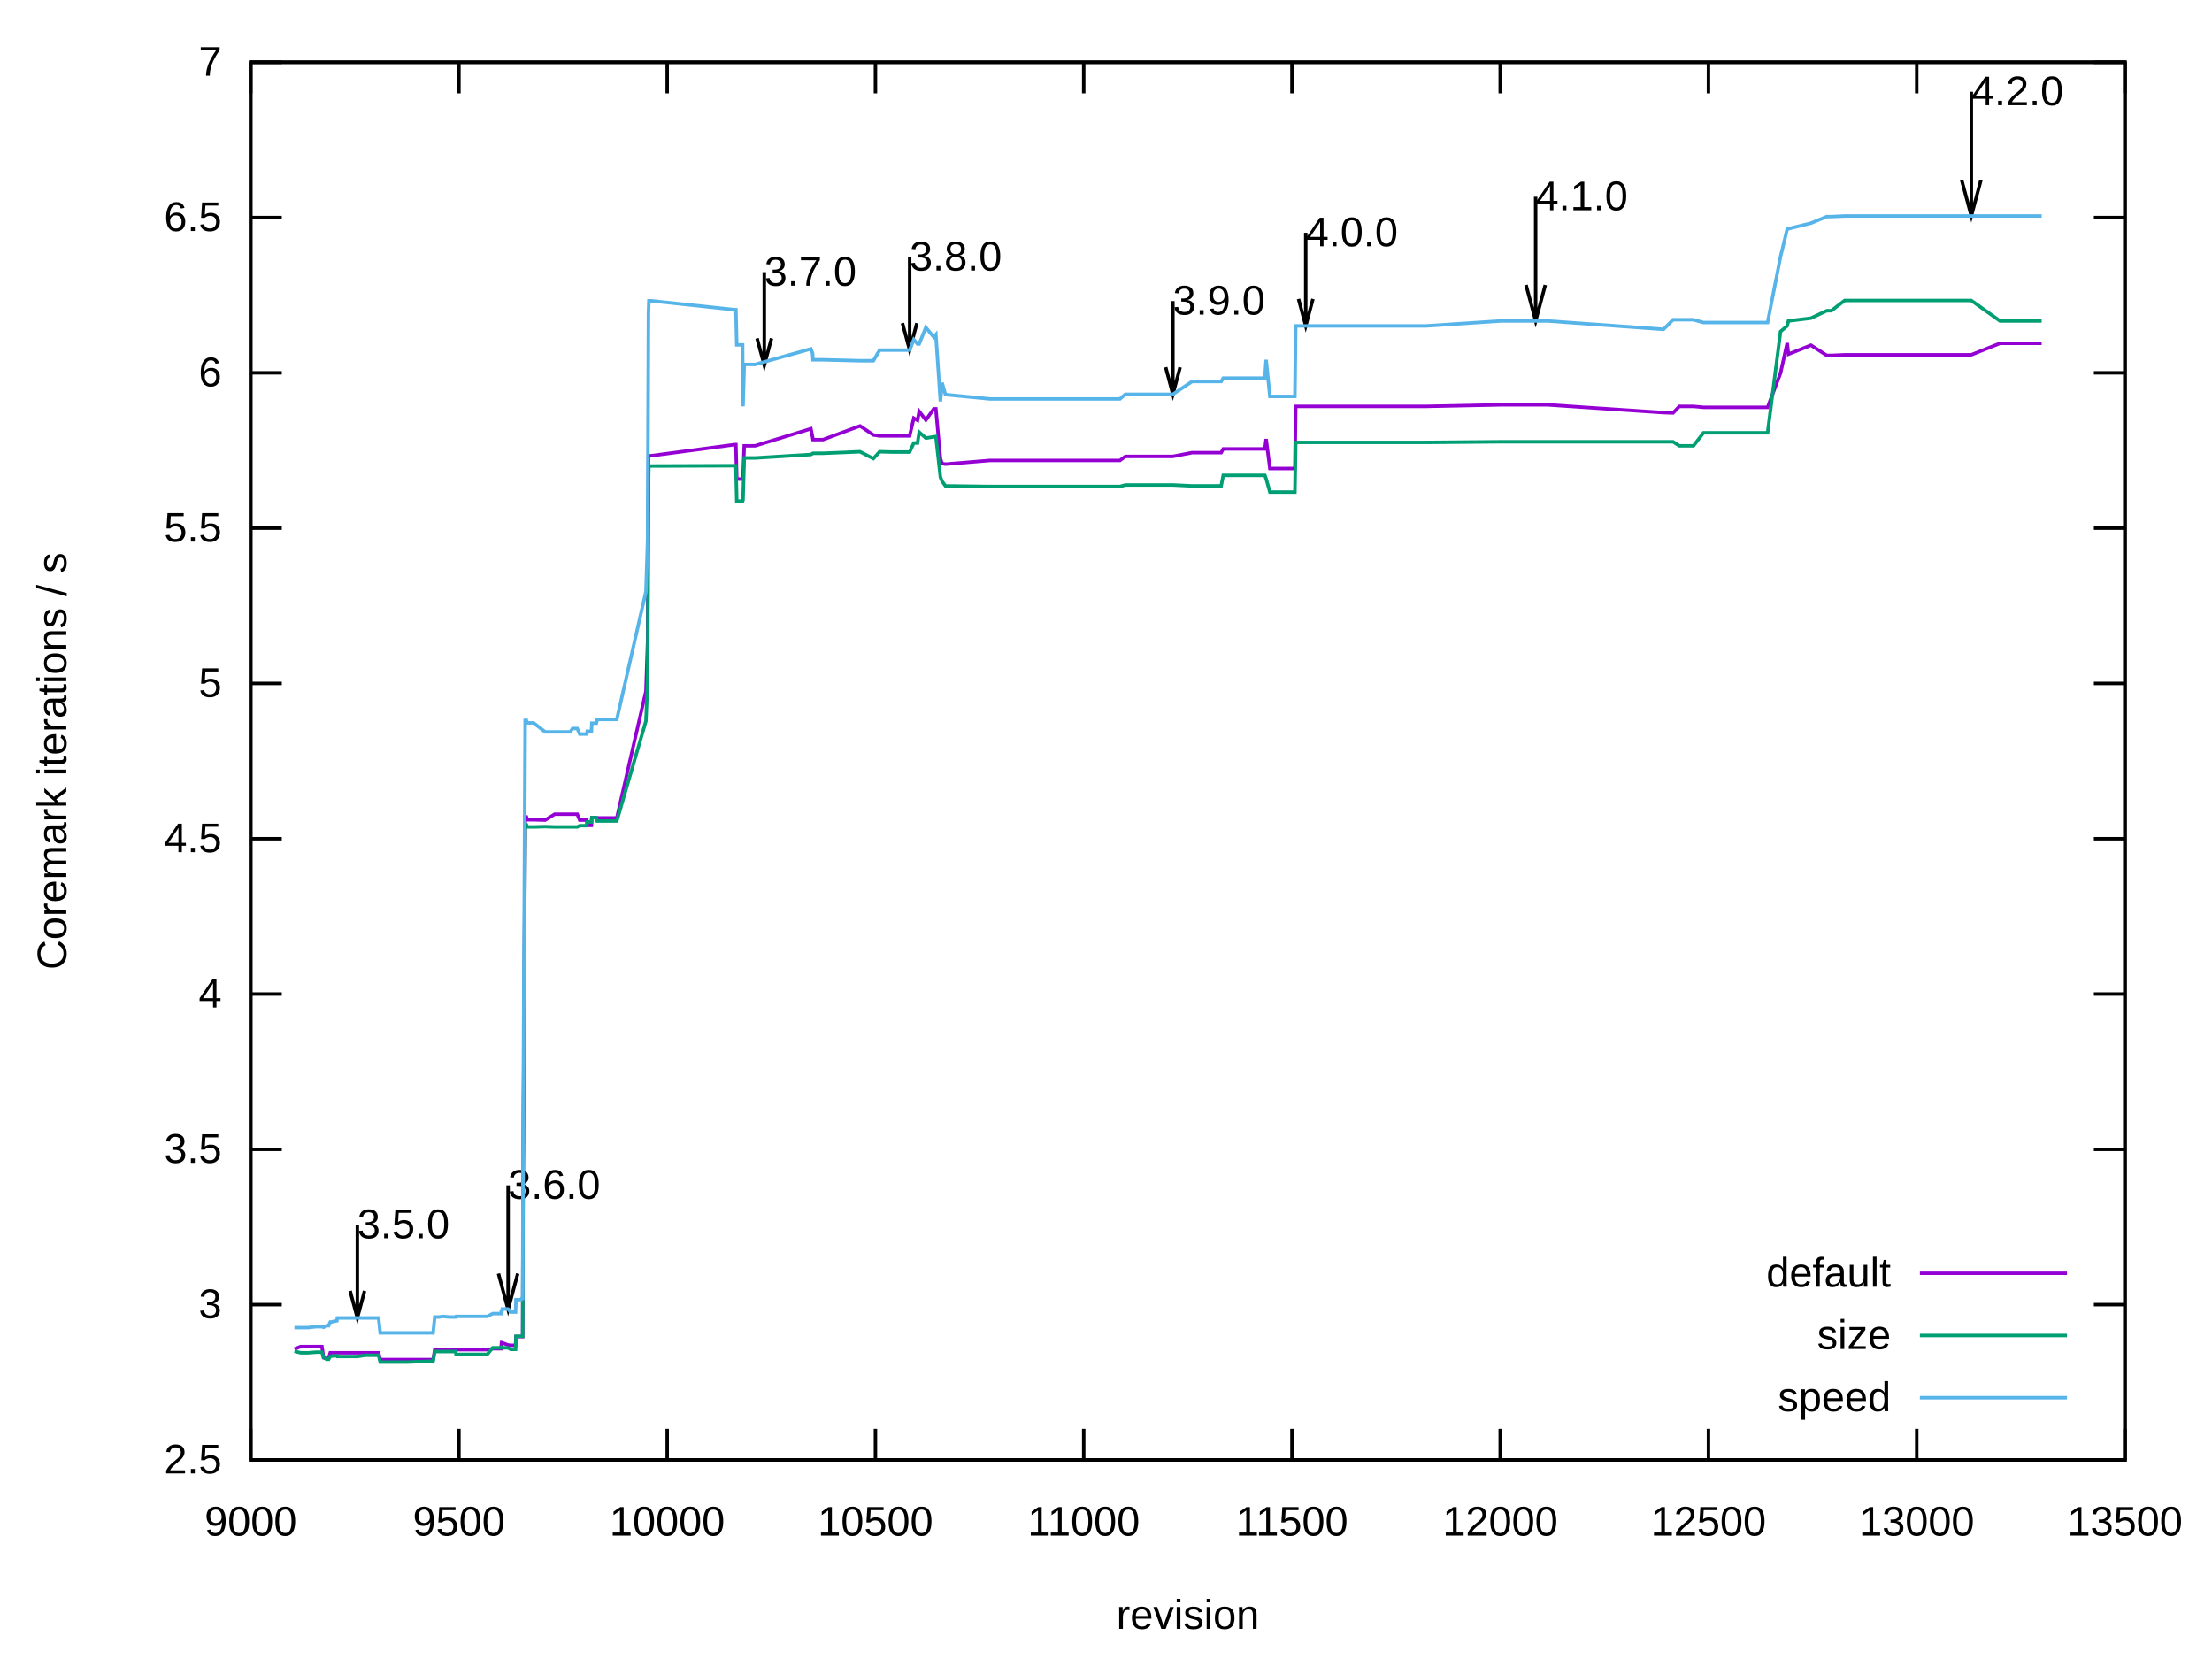
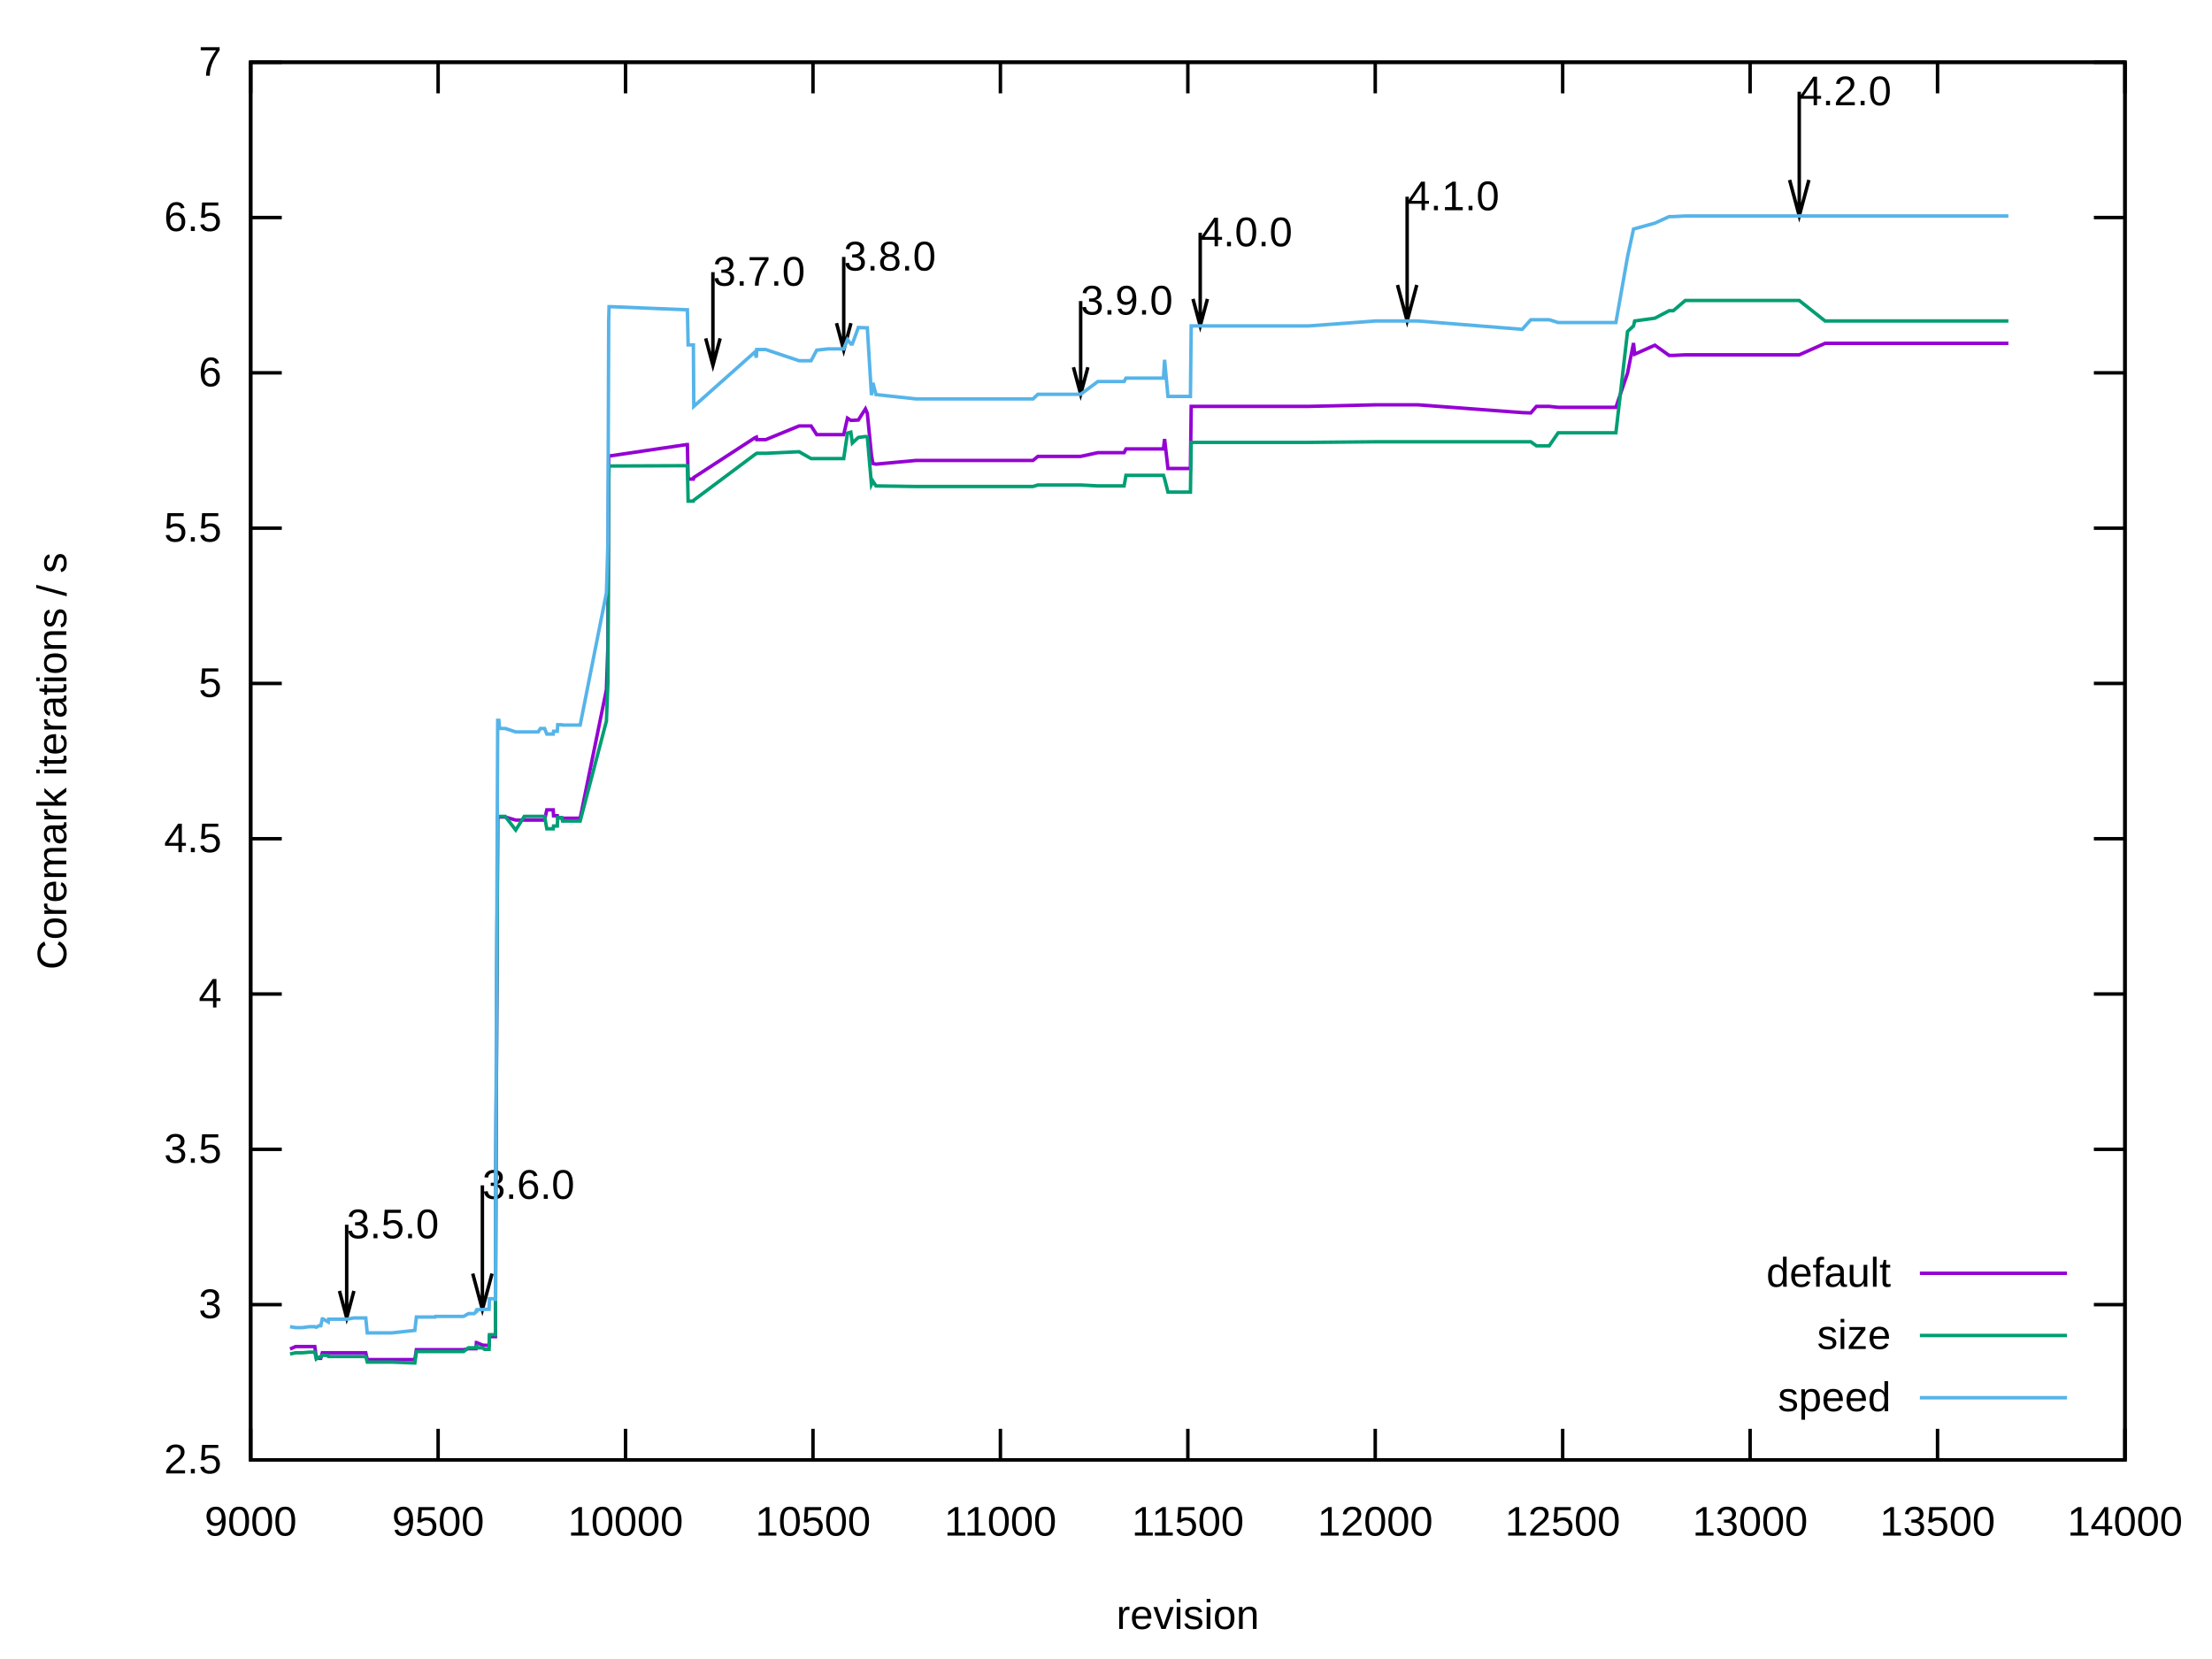
<svg xmlns="http://www.w3.org/2000/svg" xmlns:xlink="http://www.w3.org/1999/xlink" width="640" height="480" viewBox="0 0 640 480">
  <g id="gnuplot_canvas">
    <rect x="0" y="0" width="640" height="480" fill="none" />
    <defs>
      <circle id="gpDot" r="0.5" stroke-width="0.5" stroke="currentColor" />
      <path id="gpPt0" stroke-width="0.222" stroke="currentColor" d="M-1,0 h2 M0,-1 v2" />
      <path id="gpPt1" stroke-width="0.222" stroke="currentColor" d="M-1,-1 L1,1 M1,-1 L-1,1" />
      <path id="gpPt2" stroke-width="0.222" stroke="currentColor" d="M-1,0 L1,0 M0,-1 L0,1 M-1,-1 L1,1 M-1,1 L1,-1" />
      <rect id="gpPt3" stroke-width="0.222" stroke="currentColor" x="-1" y="-1" width="2" height="2" />
      <rect id="gpPt4" stroke-width="0.222" stroke="currentColor" fill="currentColor" x="-1" y="-1" width="2" height="2" />
      <circle id="gpPt5" stroke-width="0.222" stroke="currentColor" cx="0" cy="0" r="1" />
      <use xlink:href="#gpPt5" id="gpPt6" fill="currentColor" stroke="none" />
      <path id="gpPt7" stroke-width="0.222" stroke="currentColor" d="M0,-1.33 L-1.33,0.67 L1.33,0.67 z" />
      <use xlink:href="#gpPt7" id="gpPt8" fill="currentColor" stroke="none" />
      <use xlink:href="#gpPt7" id="gpPt9" stroke="currentColor" transform="rotate(180)" />
      <use xlink:href="#gpPt9" id="gpPt10" fill="currentColor" stroke="none" />
      <use xlink:href="#gpPt3" id="gpPt11" stroke="currentColor" transform="rotate(45)" />
      <use xlink:href="#gpPt11" id="gpPt12" fill="currentColor" stroke="none" />
      <path id="gpPt13" stroke-width="0.222" stroke="currentColor" d="M0,1.330 L1.265,0.411 L0.782,-1.067 L-0.782,-1.076 L-1.265,0.411 z" />
      <use xlink:href="#gpPt13" id="gpPt14" fill="currentColor" stroke="none" />
      <filter id="textbox" filterUnits="objectBoundingBox" x="0" y="0" height="1" width="1">
        <feFlood flood-color="white" flood-opacity="1" result="bgnd" />
        <feComposite in="SourceGraphic" in2="bgnd" operator="atop" />
      </filter>
      <filter id="greybox" filterUnits="objectBoundingBox" x="0" y="0" height="1" width="1">
        <feFlood flood-color="lightgrey" flood-opacity="1" result="grey" />
        <feComposite in="SourceGraphic" in2="grey" operator="atop" />
      </filter>
    </defs>
    <g fill="none" color="white" stroke="currentColor" stroke-width="1.00" stroke-linecap="butt" stroke-linejoin="miter">
</g>
    <g fill="none" color="black" stroke="currentColor" stroke-width="1.00" stroke-linecap="butt" stroke-linejoin="miter">
      <path stroke="black" d="M72.53,422.40 L81.53,422.40 M614.82,422.40 L605.82,422.40  " />
      <g transform="translate(64.14,426.30)" stroke="none" fill="black" font-family="Arial" font-size="12.00" text-anchor="end">
        <text>
          <tspan font-family="Arial"> 2.5</tspan>
        </text>
      </g>
    </g>
    <g fill="none" color="black" stroke="currentColor" stroke-width="1.00" stroke-linecap="butt" stroke-linejoin="miter">
      <path stroke="black" d="M72.53,377.47 L81.53,377.47 M614.82,377.47 L605.82,377.47  " />
      <g transform="translate(64.14,381.37)" stroke="none" fill="black" font-family="Arial" font-size="12.00" text-anchor="end">
        <text>
          <tspan font-family="Arial"> 3</tspan>
        </text>
      </g>
    </g>
    <g fill="none" color="black" stroke="currentColor" stroke-width="1.00" stroke-linecap="butt" stroke-linejoin="miter">
      <path stroke="black" d="M72.53,332.54 L81.53,332.54 M614.82,332.54 L605.82,332.54  " />
      <g transform="translate(64.14,336.44)" stroke="none" fill="black" font-family="Arial" font-size="12.00" text-anchor="end">
        <text>
          <tspan font-family="Arial"> 3.5</tspan>
        </text>
      </g>
    </g>
    <g fill="none" color="black" stroke="currentColor" stroke-width="1.00" stroke-linecap="butt" stroke-linejoin="miter">
      <path stroke="black" d="M72.53,287.60 L81.53,287.60 M614.82,287.60 L605.82,287.60  " />
      <g transform="translate(64.14,291.50)" stroke="none" fill="black" font-family="Arial" font-size="12.00" text-anchor="end">
        <text>
          <tspan font-family="Arial"> 4</tspan>
        </text>
      </g>
    </g>
    <g fill="none" color="black" stroke="currentColor" stroke-width="1.00" stroke-linecap="butt" stroke-linejoin="miter">
      <path stroke="black" d="M72.53,242.67 L81.53,242.67 M614.82,242.67 L605.82,242.67  " />
      <g transform="translate(64.14,246.57)" stroke="none" fill="black" font-family="Arial" font-size="12.00" text-anchor="end">
        <text>
          <tspan font-family="Arial"> 4.5</tspan>
        </text>
      </g>
    </g>
    <g fill="none" color="black" stroke="currentColor" stroke-width="1.00" stroke-linecap="butt" stroke-linejoin="miter">
      <path stroke="black" d="M72.53,197.74 L81.53,197.74 M614.82,197.74 L605.82,197.74  " />
      <g transform="translate(64.14,201.64)" stroke="none" fill="black" font-family="Arial" font-size="12.00" text-anchor="end">
        <text>
          <tspan font-family="Arial"> 5</tspan>
        </text>
      </g>
    </g>
    <g fill="none" color="black" stroke="currentColor" stroke-width="1.00" stroke-linecap="butt" stroke-linejoin="miter">
      <path stroke="black" d="M72.53,152.81 L81.53,152.81 M614.82,152.81 L605.82,152.81  " />
      <g transform="translate(64.14,156.71)" stroke="none" fill="black" font-family="Arial" font-size="12.00" text-anchor="end">
        <text>
          <tspan font-family="Arial"> 5.5</tspan>
        </text>
      </g>
    </g>
    <g fill="none" color="black" stroke="currentColor" stroke-width="1.00" stroke-linecap="butt" stroke-linejoin="miter">
      <path stroke="black" d="M72.53,107.87 L81.53,107.87 M614.82,107.87 L605.82,107.87  " />
      <g transform="translate(64.14,111.77)" stroke="none" fill="black" font-family="Arial" font-size="12.00" text-anchor="end">
        <text>
          <tspan font-family="Arial"> 6</tspan>
        </text>
      </g>
    </g>
    <g fill="none" color="black" stroke="currentColor" stroke-width="1.00" stroke-linecap="butt" stroke-linejoin="miter">
      <path stroke="black" d="M72.53,62.94 L81.53,62.94 M614.82,62.94 L605.82,62.94  " />
      <g transform="translate(64.14,66.84)" stroke="none" fill="black" font-family="Arial" font-size="12.00" text-anchor="end">
        <text>
          <tspan font-family="Arial"> 6.5</tspan>
        </text>
      </g>
    </g>
    <g fill="none" color="black" stroke="currentColor" stroke-width="1.00" stroke-linecap="butt" stroke-linejoin="miter">
      <path stroke="black" d="M72.53,18.01 L81.53,18.01 M614.82,18.01 L605.82,18.01  " />
      <g transform="translate(64.14,21.91)" stroke="none" fill="black" font-family="Arial" font-size="12.00" text-anchor="end">
        <text>
          <tspan font-family="Arial"> 7</tspan>
        </text>
      </g>
    </g>
    <g fill="none" color="black" stroke="currentColor" stroke-width="1.00" stroke-linecap="butt" stroke-linejoin="miter">
      <path stroke="black" d="M72.53,422.40 L72.53,413.40 M72.53,18.01 L72.53,27.01  " />
      <g transform="translate(72.53,444.30)" stroke="none" fill="black" font-family="Arial" font-size="12.00" text-anchor="middle">
        <text>
          <tspan font-family="Arial"> 9000</tspan>
        </text>
      </g>
    </g>
    <g fill="none" color="black" stroke="currentColor" stroke-width="1.00" stroke-linecap="butt" stroke-linejoin="miter">
-       <path stroke="black" d="M132.78,422.40 L132.78,413.40 M132.78,18.01 L132.78,27.01  " />
-       <g transform="translate(132.78,444.30)" stroke="none" fill="black" font-family="Arial" font-size="12.00" text-anchor="middle">
+       <path stroke="black" d="M126.76,422.40 L126.76,413.40 M126.76,18.01 L126.76,27.01  " />
+       <g transform="translate(126.76,444.30)" stroke="none" fill="black" font-family="Arial" font-size="12.00" text-anchor="middle">
        <text>
          <tspan font-family="Arial"> 9500</tspan>
        </text>
      </g>
    </g>
    <g fill="none" color="black" stroke="currentColor" stroke-width="1.00" stroke-linecap="butt" stroke-linejoin="miter">
-       <path stroke="black" d="M193.04,422.40 L193.04,413.40 M193.04,18.01 L193.04,27.01  " />
-       <g transform="translate(193.04,444.30)" stroke="none" fill="black" font-family="Arial" font-size="12.00" text-anchor="middle">
+       <path stroke="black" d="M180.99,422.40 L180.99,413.40 M180.99,18.01 L180.99,27.01  " />
+       <g transform="translate(180.99,444.30)" stroke="none" fill="black" font-family="Arial" font-size="12.00" text-anchor="middle">
        <text>
          <tspan font-family="Arial"> 10000</tspan>
        </text>
      </g>
    </g>
    <g fill="none" color="black" stroke="currentColor" stroke-width="1.00" stroke-linecap="butt" stroke-linejoin="miter">
-       <path stroke="black" d="M253.29,422.40 L253.29,413.40 M253.29,18.01 L253.29,27.01  " />
-       <g transform="translate(253.29,444.30)" stroke="none" fill="black" font-family="Arial" font-size="12.00" text-anchor="middle">
+       <path stroke="black" d="M235.22,422.40 L235.22,413.40 M235.22,18.01 L235.22,27.01  " />
+       <g transform="translate(235.22,444.30)" stroke="none" fill="black" font-family="Arial" font-size="12.00" text-anchor="middle">
        <text>
          <tspan font-family="Arial"> 10500</tspan>
        </text>
      </g>
    </g>
    <g fill="none" color="black" stroke="currentColor" stroke-width="1.00" stroke-linecap="butt" stroke-linejoin="miter">
-       <path stroke="black" d="M313.55,422.40 L313.55,413.40 M313.55,18.01 L313.55,27.01  " />
-       <g transform="translate(313.55,444.30)" stroke="none" fill="black" font-family="Arial" font-size="12.00" text-anchor="middle">
+       <path stroke="black" d="M289.45,422.40 L289.45,413.40 M289.45,18.01 L289.45,27.01  " />
+       <g transform="translate(289.45,444.30)" stroke="none" fill="black" font-family="Arial" font-size="12.00" text-anchor="middle">
        <text>
          <tspan font-family="Arial"> 11000</tspan>
        </text>
      </g>
    </g>
    <g fill="none" color="black" stroke="currentColor" stroke-width="1.00" stroke-linecap="butt" stroke-linejoin="miter">
-       <path stroke="black" d="M373.80,422.40 L373.80,413.40 M373.80,18.01 L373.80,27.01  " />
-       <g transform="translate(373.80,444.30)" stroke="none" fill="black" font-family="Arial" font-size="12.00" text-anchor="middle">
+       <path stroke="black" d="M343.68,422.40 L343.68,413.40 M343.68,18.01 L343.68,27.01  " />
+       <g transform="translate(343.68,444.30)" stroke="none" fill="black" font-family="Arial" font-size="12.00" text-anchor="middle">
        <text>
          <tspan font-family="Arial"> 11500</tspan>
        </text>
      </g>
    </g>
    <g fill="none" color="black" stroke="currentColor" stroke-width="1.00" stroke-linecap="butt" stroke-linejoin="miter">
-       <path stroke="black" d="M434.06,422.40 L434.06,413.40 M434.06,18.01 L434.06,27.01  " />
-       <g transform="translate(434.06,444.30)" stroke="none" fill="black" font-family="Arial" font-size="12.00" text-anchor="middle">
+       <path stroke="black" d="M397.90,422.40 L397.90,413.40 M397.90,18.01 L397.90,27.01  " />
+       <g transform="translate(397.90,444.30)" stroke="none" fill="black" font-family="Arial" font-size="12.00" text-anchor="middle">
        <text>
          <tspan font-family="Arial"> 12000</tspan>
        </text>
      </g>
    </g>
    <g fill="none" color="black" stroke="currentColor" stroke-width="1.00" stroke-linecap="butt" stroke-linejoin="miter">
-       <path stroke="black" d="M494.31,422.40 L494.31,413.40 M494.31,18.01 L494.31,27.01  " />
-       <g transform="translate(494.31,444.30)" stroke="none" fill="black" font-family="Arial" font-size="12.00" text-anchor="middle">
+       <path stroke="black" d="M452.13,422.40 L452.13,413.40 M452.13,18.01 L452.13,27.01  " />
+       <g transform="translate(452.13,444.30)" stroke="none" fill="black" font-family="Arial" font-size="12.00" text-anchor="middle">
        <text>
          <tspan font-family="Arial"> 12500</tspan>
        </text>
      </g>
    </g>
    <g fill="none" color="black" stroke="currentColor" stroke-width="1.00" stroke-linecap="butt" stroke-linejoin="miter">
-       <path stroke="black" d="M554.57,422.40 L554.57,413.40 M554.57,18.01 L554.57,27.01  " />
-       <g transform="translate(554.57,444.30)" stroke="none" fill="black" font-family="Arial" font-size="12.00" text-anchor="middle">
+       <path stroke="black" d="M506.36,422.40 L506.36,413.40 M506.36,18.01 L506.36,27.01  " />
+       <g transform="translate(506.36,444.30)" stroke="none" fill="black" font-family="Arial" font-size="12.00" text-anchor="middle">
        <text>
          <tspan font-family="Arial"> 13000</tspan>
+         </text>
+       </g>
+     </g>
+     <g fill="none" color="black" stroke="currentColor" stroke-width="1.00" stroke-linecap="butt" stroke-linejoin="miter">
+       <path stroke="black" d="M560.59,422.40 L560.59,413.40 M560.59,18.01 L560.59,27.01  " />
+       <g transform="translate(560.59,444.30)" stroke="none" fill="black" font-family="Arial" font-size="12.00" text-anchor="middle">
+         <text>
+           <tspan font-family="Arial"> 13500</tspan>
        </text>
      </g>
    </g>
    <g fill="none" color="black" stroke="currentColor" stroke-width="1.00" stroke-linecap="butt" stroke-linejoin="miter">
      <path stroke="black" d="M614.82,422.40 L614.82,413.40 M614.82,18.01 L614.82,27.01  " />
      <g transform="translate(614.82,444.30)" stroke="none" fill="black" font-family="Arial" font-size="12.00" text-anchor="middle">
        <text>
-           <tspan font-family="Arial"> 13500</tspan>
+           <tspan font-family="Arial"> 14000</tspan>
        </text>
      </g>
    </g>
    <g fill="none" color="black" stroke="currentColor" stroke-width="1.00" stroke-linecap="butt" stroke-linejoin="miter">
</g>
    <g fill="none" color="black" stroke="currentColor" stroke-width="1.00" stroke-linecap="butt" stroke-linejoin="miter">
      <path stroke="black" d="M72.53,18.01 L72.53,422.40 L614.82,422.40 L614.82,18.01 L72.53,18.01 Z  " />
-       <g transform="translate(103.38,358.27)" stroke="none" fill="black" font-family="Arial" font-size="12.00" text-anchor="start">
+       <g transform="translate(100.30,358.27)" stroke="none" fill="black" font-family="Arial" font-size="12.00" text-anchor="start">
        <text>
          <tspan font-family="Arial">3.5.0</tspan>
        </text>
      </g>
-       <g transform="translate(147.00,346.86)" stroke="none" fill="black" font-family="Arial" font-size="12.00" text-anchor="start">
+       <g transform="translate(139.56,346.86)" stroke="none" fill="black" font-family="Arial" font-size="12.00" text-anchor="start">
        <text>
          <tspan font-family="Arial">3.6.0</tspan>
        </text>
      </g>
-       <g transform="translate(221.12,82.66)" stroke="none" fill="black" font-family="Arial" font-size="12.00" text-anchor="start">
+       <g transform="translate(206.26,82.66)" stroke="none" fill="black" font-family="Arial" font-size="12.00" text-anchor="start">
        <text>
          <tspan font-family="Arial">3.7.0</tspan>
        </text>
      </g>
-       <g transform="translate(263.18,78.26)" stroke="none" fill="black" font-family="Arial" font-size="12.00" text-anchor="start">
+       <g transform="translate(244.11,78.26)" stroke="none" fill="black" font-family="Arial" font-size="12.00" text-anchor="start">
        <text>
          <tspan font-family="Arial">3.8.0</tspan>
        </text>
      </g>
-       <g transform="translate(339.34,91.02)" stroke="none" fill="black" font-family="Arial" font-size="12.00" text-anchor="start">
+       <g transform="translate(312.66,91.02)" stroke="none" fill="black" font-family="Arial" font-size="12.00" text-anchor="start">
        <text>
          <tspan font-family="Arial">3.9.0</tspan>
        </text>
      </g>
-       <g transform="translate(377.78,71.25)" stroke="none" fill="black" font-family="Arial" font-size="12.00" text-anchor="start">
+       <g transform="translate(347.25,71.25)" stroke="none" fill="black" font-family="Arial" font-size="12.00" text-anchor="start">
        <text>
          <tspan font-family="Arial">4.0.0</tspan>
        </text>
      </g>
-       <g transform="translate(444.30,60.82)" stroke="none" fill="black" font-family="Arial" font-size="12.00" text-anchor="start">
+       <g transform="translate(407.12,60.82)" stroke="none" fill="black" font-family="Arial" font-size="12.00" text-anchor="start">
        <text>
          <tspan font-family="Arial">4.1.0</tspan>
        </text>
      </g>
-       <g transform="translate(570.35,30.45)" stroke="none" fill="black" font-family="Arial" font-size="12.00" text-anchor="start">
+       <g transform="translate(520.57,30.45)" stroke="none" fill="black" font-family="Arial" font-size="12.00" text-anchor="start">
        <text>
          <tspan font-family="Arial">4.2.0</tspan>
        </text>
      </g>
-       <path stroke="black" d="M101.30,373.51 L103.39,381.32 L105.48,373.51 M103.39,354.36 L103.39,381.32 M144.22,368.49 L147.01,378.90 L149.80,368.49   M147.01,342.95 L147.01,378.90 M219.04,97.90 L221.13,105.71 L223.22,97.90 M221.13,78.75 L221.13,105.71 M261.10,93.50   L263.19,101.30 L265.28,93.50 M263.19,74.35 L263.19,101.30 M337.26,106.26 L339.35,114.07 L341.44,106.26 M339.35,87.11   L339.35,114.07 M375.70,86.49 L377.79,94.29 L379.88,86.49 M377.79,67.34 L377.79,94.29 M441.52,82.45 L444.31,92.86   L447.10,82.45 M444.31,56.91 L444.31,92.86 M567.57,52.07 L570.36,62.48 L573.15,52.07 M570.36,26.54 L570.36,62.48    " />
+       <path stroke="black" d="M98.22,373.51 L100.31,381.32 L102.40,373.51 M100.31,354.36 L100.31,381.32 M136.78,368.49 L139.57,378.90 L142.36,368.49   M139.57,342.95 L139.57,378.90 M204.18,97.90 L206.27,105.71 L208.36,97.90 M206.27,78.75 L206.27,105.71 M242.03,93.50   L244.12,101.30 L246.21,93.50 M244.12,74.35 L244.12,101.30 M310.58,106.26 L312.67,114.07 L314.76,106.26 M312.67,87.11   L312.67,114.07 M345.17,86.49 L347.26,94.29 L349.35,86.49 M347.26,67.34 L347.26,94.29 M404.34,82.45 L407.13,92.86   L409.92,82.45 M407.13,56.91 L407.13,92.86 M517.79,52.07 L520.58,62.48 L523.37,52.07 M520.58,26.54 L520.58,62.48    " />
    </g>
    <g fill="none" color="black" stroke="currentColor" stroke-width="1.00" stroke-linecap="butt" stroke-linejoin="miter">
      <g transform="translate(19.18,220.21) rotate(270)" stroke="none" fill="black" font-family="Arial" font-size="12.00" text-anchor="middle">
        <text>
          <tspan font-family="Arial">Coremark iterations / s</tspan>
        </text>
      </g>
    </g>
    <g fill="none" color="black" stroke="currentColor" stroke-width="1.00" stroke-linecap="butt" stroke-linejoin="miter">
      <g transform="translate(343.67,471.30)" stroke="none" fill="black" font-family="Arial" font-size="12.00" text-anchor="middle">
        <text>
          <tspan font-family="Arial">revision</tspan>
        </text>
      </g>
    </g>
    <g fill="none" color="black" stroke="currentColor" stroke-width="1.00" stroke-linecap="butt" stroke-linejoin="miter">
</g>
    <g id="gnuplot_plot_1">
      <g fill="none" color="black" stroke="currentColor" stroke-width="1.00" stroke-linecap="butt" stroke-linejoin="miter">
        <g transform="translate(547.09,372.30)" stroke="none" fill="black" font-family="Arial" font-size="12.00" text-anchor="end">
          <text>
            <tspan font-family="Arial">default</tspan>
          </text>
        </g>
      </g>
      <g fill="none" color="black" stroke="currentColor" stroke-width="1.00" stroke-linecap="butt" stroke-linejoin="miter">
-         <path stroke="rgb(148,   0, 211)" d="M555.48,368.40 L598.04,368.40 M85.18,390.32 L86.99,389.60 L87.47,389.60 L87.83,389.60 L89.16,389.60 L91.45,389.60   L93.14,389.60 L93.62,392.83 L94.46,393.01 L95.07,393.01 L95.55,391.40 L95.79,391.40 L97.48,391.40 L97.60,391.40   L98.80,391.40 L100.61,391.40 L103.38,391.40 L105.67,391.40 L107.60,391.40 L109.53,391.40 L110.01,393.37 L110.97,393.37   L115.19,393.37 L117.84,393.37 L125.31,393.37 L125.79,390.50 L126.16,390.50 L127.00,390.50 L128.08,390.50 L130.13,390.50   L131.22,390.50 L131.82,390.50 L131.94,390.50 L132.54,390.50 L135.32,390.50 L137.60,390.50 L138.81,390.50 L140.98,390.50   L142.55,390.23 L143.51,390.23 L144.35,390.23 L144.96,390.23 L145.08,388.79 L145.20,388.88 L145.32,388.52 L147.00,389.15   L147.73,389.24 L148.69,389.24 L149.05,389.24 L149.17,389.24 L149.29,386.72 L149.41,386.72 L149.66,386.72 L150.26,386.72   L150.38,386.72 L150.74,386.72 L150.98,386.72 L151.22,386.72 L151.34,343.86 L151.95,236.38 L152.31,236.38 L152.55,237.19   L152.67,237.19 L152.79,237.19 L154.36,237.19 L157.73,237.28 L160.50,235.57 L161.71,235.57 L162.55,235.57 L163.03,235.57   L164.24,235.57 L164.60,235.57 L164.72,235.57 L164.84,235.57 L164.96,235.57 L165.68,235.57 L167.01,235.57 L167.73,237.28   L167.85,237.28 L168.09,237.28 L168.58,237.28 L169.30,237.28 L169.78,237.28 L169.90,238.81 L170.74,238.81 L171.11,238.81   L171.23,236.56 L171.35,236.56 L172.55,236.56 L172.79,236.65 L173.28,236.65 L178.46,236.65 L186.89,199.99 L187.37,185.70   L187.62,132.50 L187.74,131.87 L188.34,131.87 L212.68,128.63 L212.92,128.63 L213.16,138.61 L214.01,138.61 L214.85,138.61   L214.97,138.16 L215.33,128.99 L216.18,128.99 L218.23,128.99 L218.47,128.99 L234.61,124.05 L235.10,126.48 L235.22,127.20   L237.15,127.20 L237.27,127.20 L238.11,127.20 L248.83,123.24 L252.69,125.85 L254.50,126.12 L258.11,126.12 L260.28,126.12   L263.18,126.12 L264.38,120.99 L265.46,121.62 L265.95,119.02 L267.87,121.53 L270.16,118.30 L270.77,118.30 L272.09,132.77   L272.57,134.11 L273.54,134.29 L286.43,133.22 L287.28,133.22 L287.76,133.22 L287.88,133.22 L288.00,133.22 L288.24,133.22   L289.45,133.22 L301.50,133.22 L308.73,133.22 L310.41,133.22 L324.03,133.22 L325.60,132.05 L331.62,132.05 L339.34,132.05   L344.88,130.97 L353.32,130.97 L353.92,129.89 L358.26,129.89 L365.97,129.89 L366.33,127.02 L367.42,135.55 L374.65,135.55   L374.89,117.58 L377.78,117.58 L384.17,117.58 L387.54,117.58 L387.66,117.58 L388.87,117.58 L389.47,117.58 L389.59,117.58   L390.31,117.58 L390.43,117.58 L400.56,117.58 L412.61,117.58 L434.18,117.13 L440.81,117.13 L444.30,117.13 L445.87,117.13   L446.11,117.13 L446.35,117.13 L446.83,117.13 L447.19,117.13 L447.79,117.13 L481.30,119.38 L484.07,119.47 L485.88,117.58   L488.29,117.58 L489.97,117.58 L492.87,117.85 L493.71,117.85 L495.28,117.85 L511.42,117.85 L515.16,107.96 L517.09,99.25   L517.45,102.48 L523.96,99.88 L528.54,102.84 L529.86,102.84 L533.72,102.66 L537.94,102.66 L539.50,102.66 L541.43,102.66   L542.51,102.66 L550.83,102.66 L570.35,102.66 L578.67,99.34 L590.72,99.34  " />
+         <path stroke="rgb(148,   0, 211)" d="M555.48,368.40 L598.04,368.40 M83.92,390.32 L85.54,389.60 L85.98,389.60 L86.30,389.60 L87.50,389.60 L89.56,389.60   L91.08,389.60 L91.51,392.83 L92.27,393.01 L92.81,393.01 L93.25,391.40 L93.46,391.40 L94.98,391.40 L95.09,391.40   L96.17,391.40 L97.80,391.40 L100.30,391.40 L102.36,391.40 L104.09,391.40 L105.83,391.40 L106.26,393.37 L107.13,393.37   L110.92,393.37 L113.31,393.37 L120.03,393.37 L120.47,390.50 L120.79,390.50 L121.55,390.50 L122.53,390.50 L124.37,390.50   L125.35,390.50 L125.89,390.50 L126.00,390.50 L126.54,390.50 L129.04,390.50 L131.10,390.50 L132.18,390.50 L134.13,390.50   L135.54,390.23 L136.41,390.23 L137.17,390.23 L137.71,390.23 L137.82,388.79 L137.93,388.88 L138.04,388.52 L139.56,389.15   L140.21,389.24 L141.08,389.24 L141.40,389.24 L141.51,389.24 L141.62,386.72 L141.73,386.72 L141.94,386.72 L142.49,386.72   L142.59,386.72 L142.92,386.72 L143.14,386.72 L143.35,386.72 L143.46,343.86 L144.00,236.38 L144.33,236.38 L144.55,236.38   L144.65,236.38 L144.76,236.38 L146.17,236.38 L149.21,237.28 L151.70,237.28 L152.79,237.28 L153.55,237.28 L153.98,237.28   L155.07,237.28 L155.39,237.28 L155.50,237.28 L155.61,237.28 L155.72,237.28 L156.37,237.28 L157.56,237.28 L158.21,234.31   L158.32,234.31 L158.54,234.31 L158.97,234.31 L159.62,234.31 L160.06,234.31 L160.16,236.02 L160.92,236.02 L161.25,236.02   L161.36,236.65 L161.47,236.65 L162.55,236.65 L162.77,236.74 L163.20,236.74 L167.86,236.74 L175.46,199.54 L175.89,186.78   L176.11,132.50 L176.22,131.87 L176.76,131.87 L198.67,128.63 L198.88,128.63 L199.10,138.61 L199.86,138.61 L200.62,138.61   L200.73,138.16 L218.41,126.66 L218.84,126.48 L218.95,127.20 L220.68,127.20 L220.79,127.20 L221.55,127.20 L231.20,123.24   L234.67,123.24 L236.30,125.76 L239.56,125.76 L241.51,125.76 L244.11,125.76 L245.20,120.99 L246.17,121.62 L246.61,121.62   L248.34,121.53 L250.40,118.30 L250.94,119.56 L252.14,131.69 L252.57,134.11 L253.44,134.29 L265.04,133.22 L265.80,133.22   L266.24,133.22 L266.34,133.22 L266.45,133.22 L266.67,133.22 L267.75,133.22 L278.60,133.22 L285.11,133.22 L286.63,133.22   L298.88,133.22 L300.29,132.05 L305.71,132.05 L312.66,132.05 L317.65,130.97 L325.24,130.97 L325.78,129.89 L329.68,129.89   L336.63,129.89 L336.95,127.02 L337.93,135.55 L344.43,135.55 L344.65,117.58 L347.25,117.58 L353.00,117.58 L356.04,117.58   L356.15,117.58 L357.23,117.58 L357.77,117.58 L357.88,117.58 L358.53,117.58 L358.64,117.58 L367.75,117.58 L378.60,117.58   L398.01,117.13 L403.98,117.13 L407.12,117.13 L408.53,117.13 L408.75,117.13 L408.97,117.13 L409.40,117.13 L409.73,117.13   L410.27,117.13 L440.42,119.38 L442.91,119.47 L444.54,117.58 L446.71,117.58 L448.23,117.58 L450.83,117.85 L451.59,117.85   L453.00,117.85 L467.53,117.85 L470.90,107.96 L472.63,99.25 L472.96,102.48 L478.81,99.88 L482.94,102.84 L484.13,102.84   L487.60,102.66 L491.39,102.66 L492.80,102.66 L494.54,102.66 L495.52,102.66 L503.00,102.66 L520.57,102.66 L528.05,99.34   L538.90,99.34 L560.05,99.34 L581.09,99.34  " />
      </g>
    </g>
    <g id="gnuplot_plot_2">
      <g fill="none" color="black" stroke="currentColor" stroke-width="1.00" stroke-linecap="butt" stroke-linejoin="miter">
        <g transform="translate(547.09,390.30)" stroke="none" fill="black" font-family="Arial" font-size="12.00" text-anchor="end">
          <text>
            <tspan font-family="Arial">size</tspan>
          </text>
        </g>
      </g>
      <g fill="none" color="black" stroke="currentColor" stroke-width="1.00" stroke-linecap="butt" stroke-linejoin="miter">
-         <path stroke="rgb(  0, 158, 115)" d="M555.48,386.40 L598.04,386.40 M85.18,390.95 L86.99,391.40 L87.47,391.40 L87.83,391.40 L89.16,391.40 L91.45,391.22   L93.14,391.22 L93.62,392.74 L94.46,393.28 L95.07,393.28 L95.55,392.39 L95.79,392.39 L97.48,392.21 L97.60,392.48   L98.80,392.48 L100.61,392.48 L103.38,392.48 L105.67,392.12 L107.60,392.12 L109.53,392.12 L110.01,394.09 L110.97,394.09   L115.19,394.09 L117.84,394.09 L125.31,393.82 L125.79,391.04 L126.16,391.04 L127.00,391.04 L128.08,391.04 L130.13,391.04   L131.22,391.04 L131.82,391.04 L131.94,391.85 L132.54,391.85 L135.32,391.85 L137.60,391.85 L138.81,391.85 L140.98,391.85   L142.55,389.96 L143.51,389.96 L144.35,389.96 L144.96,389.96 L145.08,389.78 L145.20,389.78 L145.32,389.96 L147.00,389.96   L147.73,390.41 L148.69,390.41 L149.05,390.41 L149.17,390.41 L149.29,386.63 L149.41,386.63 L149.66,386.63 L150.26,386.63   L150.38,386.63 L150.74,386.63 L150.98,386.63 L151.22,386.63 L151.34,345.75 L151.95,238.63 L152.31,238.63 L152.55,239.26   L152.67,239.26 L152.79,239.26 L154.36,239.26 L157.73,239.17 L160.50,239.26 L161.71,239.26 L162.55,239.26 L163.03,239.26   L164.24,239.26 L164.60,239.26 L164.72,239.26 L164.84,239.26 L164.96,239.26 L165.68,239.26 L167.01,239.26 L167.73,238.90   L167.85,238.90 L168.09,238.90 L168.58,238.90 L169.30,238.90 L169.78,238.90 L169.90,237.82 L170.74,237.82 L171.11,237.82   L171.23,236.56 L171.35,236.56 L172.55,236.56 L172.79,237.55 L173.28,237.55 L178.46,237.55 L186.89,208.61 L187.37,197.38   L187.62,139.96 L187.74,134.83 L188.34,134.83 L212.68,134.74 L212.92,134.74 L213.16,144.99 L214.01,144.99 L214.85,144.99   L214.97,144.72 L215.33,132.50 L216.18,132.50 L218.23,132.50 L218.47,132.50 L234.61,131.51 L235.10,131.24 L235.22,131.15   L237.15,131.15 L237.27,131.15 L238.11,131.15 L248.83,130.70 L252.69,132.68 L254.50,130.70 L258.11,130.79 L260.28,130.79   L263.18,130.79 L264.38,128.18 L265.46,128.18 L265.95,125.04 L267.87,126.75 L270.16,126.39 L270.77,126.30 L272.09,138.07   L272.57,139.24 L273.54,140.59 L286.43,140.76 L287.28,140.76 L287.76,140.76 L287.88,140.76 L288.00,140.76 L288.24,140.76   L289.45,140.76 L301.50,140.76 L308.73,140.76 L310.41,140.76 L324.03,140.76 L325.60,140.32 L331.62,140.32 L339.34,140.32   L344.88,140.59 L353.32,140.59 L353.92,137.53 L358.26,137.53 L365.97,137.53 L366.33,138.52 L367.42,142.38 L374.65,142.38   L374.89,128.00 L377.78,128.00 L384.17,128.00 L387.54,128.00 L387.66,128.00 L388.87,128.00 L389.47,128.00 L389.59,128.00   L390.31,128.00 L390.43,128.00 L400.56,128.00 L412.61,128.00 L434.18,127.82 L440.81,127.82 L444.30,127.82 L445.87,127.82   L446.11,127.82 L446.35,127.82 L446.83,127.82 L447.19,127.82 L447.79,127.82 L481.30,127.82 L484.07,127.82 L485.88,128.99   L488.29,128.99 L489.97,128.99 L492.87,125.22 L493.71,125.22 L495.28,125.22 L511.42,125.22 L515.16,95.92 L517.09,94.30   L517.45,92.87 L523.96,92.06 L528.54,89.90 L529.86,89.90 L533.72,86.94 L537.94,86.94 L539.50,86.94 L541.43,86.94   L542.51,86.94 L550.83,86.94 L570.35,86.94 L578.67,92.87 L590.72,92.87  " />
+         <path stroke="rgb(  0, 158, 115)" d="M555.48,386.40 L598.04,386.40 M83.92,391.76 L85.54,391.40 L85.98,391.40 L86.30,391.40 L87.50,391.40 L89.56,391.22   L91.08,391.22 L91.51,393.19 L92.27,392.65 L92.81,392.65 L93.25,392.12 L93.46,392.12 L94.98,392.21 L95.09,392.48   L96.17,392.48 L97.80,392.48 L100.30,392.48 L102.36,392.48 L104.09,392.48 L105.83,392.48 L106.26,394.09 L107.13,394.09   L110.92,394.09 L113.31,394.09 L120.03,394.36 L120.47,391.04 L120.79,391.04 L121.55,391.04 L122.53,391.04 L124.37,391.04   L125.35,391.04 L125.89,391.04 L126.00,391.04 L126.54,391.04 L129.04,391.04 L131.10,391.04 L132.18,391.04 L134.13,391.04   L135.54,389.96 L136.41,389.96 L137.17,389.96 L137.71,389.96 L137.82,389.60 L137.93,389.51 L138.04,389.96 L139.56,389.96   L140.21,390.41 L141.08,390.41 L141.40,390.41 L141.51,390.41 L141.62,386.18 L141.73,386.18 L141.94,386.18 L142.49,386.18   L142.59,386.18 L142.92,386.18 L143.14,386.18 L143.35,386.18 L143.46,345.66 L144.00,236.20 L144.33,236.20 L144.55,236.20   L144.65,236.20 L144.76,236.20 L146.17,236.20 L149.21,240.15 L151.70,236.20 L152.79,236.20 L153.55,236.20 L153.98,236.20   L155.07,236.20 L155.39,236.20 L155.50,236.20 L155.61,236.20 L155.72,236.20 L156.37,236.20 L157.56,236.20 L158.21,239.80   L158.32,239.80 L158.54,239.80 L158.97,239.80 L159.62,239.80 L160.06,239.80 L160.16,238.99 L160.92,238.99 L161.25,238.99   L161.36,236.56 L161.47,236.56 L162.55,236.56 L162.77,237.55 L163.20,237.55 L167.86,237.55 L175.46,208.61 L175.89,197.38   L176.11,139.96 L176.22,134.83 L176.76,134.83 L198.67,134.74 L198.88,134.74 L199.10,144.99 L199.86,144.99 L200.62,144.99   L200.73,144.72 L218.41,131.51 L218.84,131.24 L218.95,131.15 L220.68,131.15 L220.79,131.15 L221.55,131.15 L231.20,130.70   L234.67,132.68 L236.30,132.68 L239.56,132.68 L241.51,132.68 L244.11,132.68 L245.20,125.31 L246.17,125.04 L246.61,128.18   L248.34,126.57 L250.40,126.30 L250.94,126.39 L252.14,140.14 L252.57,139.24 L253.44,140.59 L265.04,140.76 L265.80,140.76   L266.24,140.76 L266.34,140.76 L266.45,140.76 L266.67,140.76 L267.75,140.76 L278.60,140.76 L285.11,140.76 L286.63,140.76   L298.88,140.76 L300.29,140.32 L305.71,140.32 L312.66,140.32 L317.65,140.59 L325.24,140.59 L325.78,137.53 L329.68,137.53   L336.63,137.53 L336.95,138.52 L337.93,142.38 L344.43,142.38 L344.65,128.00 L347.25,128.00 L353.00,128.00 L356.04,128.00   L356.15,128.00 L357.23,128.00 L357.77,128.00 L357.88,128.00 L358.53,128.00 L358.64,128.00 L367.75,128.00 L378.60,128.00   L398.01,127.82 L403.98,127.82 L407.12,127.82 L408.53,127.82 L408.75,127.82 L408.97,127.82 L409.40,127.82 L409.73,127.82   L410.27,127.82 L440.42,127.82 L442.91,127.82 L444.54,128.99 L446.71,128.99 L448.23,128.99 L450.83,125.22 L451.59,125.22   L453.00,125.22 L467.53,125.22 L470.90,95.92 L472.63,94.30 L472.96,92.87 L478.81,92.06 L482.94,89.90 L484.13,89.90   L487.60,86.94 L491.39,86.94 L492.80,86.94 L494.54,86.94 L495.52,86.94 L503.00,86.94 L520.57,86.94 L528.05,92.87   L538.90,92.87 L560.05,92.87 L581.09,92.87  " />
      </g>
    </g>
    <g id="gnuplot_plot_3">
      <g fill="none" color="black" stroke="currentColor" stroke-width="1.00" stroke-linecap="butt" stroke-linejoin="miter">
        <g transform="translate(547.09,408.30)" stroke="none" fill="black" font-family="Arial" font-size="12.00" text-anchor="end">
          <text>
            <tspan font-family="Arial">speed</tspan>
          </text>
        </g>
      </g>
      <g fill="none" color="black" stroke="currentColor" stroke-width="1.00" stroke-linecap="butt" stroke-linejoin="miter">
-         <path stroke="rgb( 86, 180, 233)" d="M555.48,404.40 L598.04,404.40 M85.18,384.12 L86.99,384.12 L87.47,384.12 L87.83,384.12 L89.16,384.12 L91.45,383.85   L93.14,383.85 L93.62,384.03 L94.46,383.58 L95.07,383.58 L95.55,382.50 L95.79,382.50 L97.48,382.14 L97.60,381.33   L98.80,381.33 L100.61,381.33 L103.38,381.33 L105.67,381.33 L107.60,381.33 L109.53,381.33 L110.01,385.65 L110.97,385.65   L115.19,385.65 L117.84,385.65 L125.31,385.65 L125.79,381.06 L126.16,381.06 L127.00,381.06 L128.08,380.88 L130.13,381.06   L131.22,381.06 L131.82,381.06 L131.94,380.88 L132.54,380.88 L135.32,380.88 L137.60,380.88 L138.81,380.88 L140.98,380.88   L142.55,380.07 L143.51,380.07 L144.35,380.07 L144.96,380.07 L145.08,378.91 L145.20,379.71 L145.32,378.73 L147.00,378.73   L147.73,379.62 L148.69,379.62 L149.05,379.62 L149.17,379.62 L149.29,376.03 L149.41,376.03 L149.66,376.03 L150.26,376.03   L150.38,376.03 L150.74,376.03 L150.98,375.67 L151.22,375.67 L151.34,330.20 L151.95,208.43 L152.31,208.43 L152.55,209.15   L152.67,209.15 L152.79,209.15 L154.36,209.15 L157.73,211.76 L160.50,211.76 L161.71,211.76 L162.55,211.76 L163.03,211.76   L164.24,211.76 L164.60,211.76 L164.72,211.76 L164.84,211.76 L164.96,211.76 L165.68,210.77 L167.01,210.77 L167.73,212.39   L167.85,212.39 L168.09,212.39 L168.58,212.39 L169.30,212.39 L169.78,212.39 L169.90,211.58 L170.74,211.58 L171.11,211.58   L171.23,209.24 L171.35,209.24 L172.55,209.24 L172.79,208.16 L173.28,208.16 L178.46,208.16 L186.89,171.14 L187.37,156.22   L187.62,90.53 L187.74,87.03 L188.34,87.03 L212.68,89.63 L212.92,89.63 L213.16,99.79 L214.01,99.79 L214.85,99.79   L214.97,117.58 L215.33,105.45 L216.18,105.45 L218.23,105.45 L218.47,105.45 L234.61,100.95 L235.10,102.21 L235.22,104.10   L237.15,104.10 L237.27,104.10 L238.11,104.10 L248.83,104.37 L252.69,104.37 L254.50,101.31 L258.11,101.31 L260.28,101.31   L263.18,101.31 L264.38,98.26 L265.46,99.52 L265.95,99.52 L267.87,94.75 L270.16,97.54 L270.77,96.82 L272.09,116.14   L272.57,110.75 L273.54,114.16 L286.43,115.42 L287.28,115.42 L287.76,115.42 L287.88,115.42 L288.00,115.42 L288.24,115.42   L289.45,115.42 L301.50,115.42 L308.73,115.42 L310.41,115.42 L324.03,115.42 L325.60,114.08 L331.62,114.08 L339.34,114.08   L344.88,110.39 L353.32,110.39 L353.92,109.40 L358.26,109.40 L365.97,109.40 L366.33,104.10 L367.42,114.70 L374.65,114.70   L374.89,94.30 L377.78,94.30 L384.17,94.30 L387.54,94.30 L387.66,94.30 L388.87,94.30 L389.47,94.30 L389.59,94.30   L390.31,94.30 L390.43,94.30 L400.56,94.30 L412.61,94.30 L434.18,92.87 L440.81,92.87 L444.30,92.87 L445.87,92.87   L446.11,92.87 L446.35,92.87 L446.83,92.87 L447.19,92.87 L447.79,92.87 L481.30,95.29 L484.07,92.51 L485.88,92.51   L488.29,92.51 L489.97,92.51 L492.87,93.32 L493.71,93.32 L495.28,93.32 L511.42,93.32 L515.16,74.27 L517.09,66.27   L517.45,66.18 L523.96,64.56 L528.54,62.67 L529.86,62.67 L533.72,62.49 L537.94,62.49 L539.50,62.49 L541.43,62.49   L542.51,62.49 L550.83,62.49 L570.35,62.49 L578.67,62.49 L590.72,62.49  " />
+         <path stroke="rgb( 86, 180, 233)" d="M555.48,404.40 L598.04,404.40 M83.92,383.85 L85.54,384.12 L85.98,384.12 L86.30,384.12 L87.50,384.12 L89.56,383.85   L91.08,383.85 L91.51,384.03 L92.27,383.58 L92.81,383.58 L93.25,381.60 L93.46,381.60 L94.98,382.50 L95.09,381.69   L96.17,381.69 L97.80,381.69 L100.30,381.69 L102.36,381.33 L104.09,381.33 L105.83,381.33 L106.26,385.65 L107.13,385.65   L110.92,385.65 L113.31,385.65 L120.03,384.93 L120.47,381.06 L120.79,381.06 L121.55,381.06 L122.53,381.06 L124.37,381.06   L125.35,381.06 L125.89,381.06 L126.00,380.88 L126.54,380.88 L129.04,380.88 L131.10,380.88 L132.18,380.88 L134.13,380.88   L135.54,380.07 L136.41,380.07 L137.17,380.07 L137.71,379.62 L137.82,378.91 L137.93,379.71 L138.04,378.91 L139.56,378.91   L140.21,378.82 L141.08,378.82 L141.40,378.82 L141.51,378.82 L141.62,375.76 L141.73,375.76 L141.94,375.76 L142.49,375.76   L142.59,375.76 L142.92,375.76 L143.14,375.94 L143.35,375.94 L143.46,331.01 L144.00,208.43 L144.33,208.43 L144.55,210.77   L144.65,210.77 L144.76,210.77 L146.17,210.77 L149.21,211.76 L151.70,211.76 L152.79,211.76 L153.55,211.76 L153.98,211.76   L155.07,211.76 L155.39,211.76 L155.50,211.76 L155.61,211.76 L155.72,211.76 L156.37,210.77 L157.56,210.77 L158.21,212.39   L158.32,212.39 L158.54,212.39 L158.97,212.39 L159.62,212.39 L160.06,212.39 L160.16,211.58 L160.92,211.58 L161.25,211.58   L161.36,209.69 L161.47,209.69 L162.55,209.69 L162.77,209.78 L163.20,209.78 L167.86,209.78 L175.46,171.50 L175.89,156.85   L176.11,92.96 L176.22,88.73 L176.76,88.73 L198.67,89.63 L198.88,89.63 L199.10,99.79 L199.86,99.79 L200.62,99.79   L200.73,117.58 L218.41,101.85 L218.84,103.47 L218.95,101.13 L220.68,101.13 L220.79,101.13 L221.55,101.13 L231.20,104.37   L234.67,104.37 L236.30,101.31 L239.56,100.95 L241.51,100.95 L244.11,100.95 L245.20,98.26 L246.17,99.52 L246.61,99.52   L248.34,94.75 L250.40,94.84 L250.94,94.84 L252.14,114.34 L252.57,110.75 L253.44,114.16 L265.04,115.42 L265.80,115.42   L266.24,115.42 L266.34,115.42 L266.45,115.42 L266.67,115.42 L267.75,115.42 L278.60,115.42 L285.11,115.42 L286.63,115.42   L298.88,115.42 L300.29,114.08 L305.71,114.08 L312.66,114.08 L317.65,110.39 L325.24,110.39 L325.78,109.40 L329.68,109.40   L336.63,109.40 L336.95,104.10 L337.93,114.70 L344.43,114.70 L344.65,94.30 L347.25,94.30 L353.00,94.30 L356.04,94.30   L356.15,94.30 L357.23,94.30 L357.77,94.30 L357.88,94.30 L358.53,94.30 L358.64,94.30 L367.75,94.30 L378.60,94.30   L398.01,92.87 L403.98,92.87 L407.12,92.87 L408.53,92.87 L408.75,92.87 L408.97,92.87 L409.40,92.87 L409.73,92.87   L410.27,92.87 L440.42,95.29 L442.91,92.51 L444.54,92.51 L446.71,92.51 L448.23,92.51 L450.83,93.32 L451.59,93.32   L453.00,93.32 L467.53,93.32 L470.90,74.27 L472.63,66.27 L472.96,66.18 L478.81,64.56 L482.94,62.67 L484.13,62.67   L487.60,62.49 L491.39,62.49 L492.80,62.49 L494.54,62.49 L495.52,62.49 L503.00,62.49 L520.57,62.49 L528.05,62.49   L538.90,62.49 L560.05,62.49 L581.09,62.49  " />
      </g>
    </g>
    <g fill="none" color="white" stroke="rgb( 86, 180, 233)" stroke-width="2.00" stroke-linecap="butt" stroke-linejoin="miter">
</g>
    <g fill="none" color="black" stroke="currentColor" stroke-width="2.00" stroke-linecap="butt" stroke-linejoin="miter">
</g>
    <g fill="none" color="black" stroke="black" stroke-width="1.00" stroke-linecap="butt" stroke-linejoin="miter">
</g>
    <g fill="none" color="black" stroke="currentColor" stroke-width="1.00" stroke-linecap="butt" stroke-linejoin="miter">
      <path stroke="black" d="M72.53,18.01 L72.53,422.40 L614.82,422.40 L614.82,18.01 L72.53,18.01 Z  " />
    </g>
    <g fill="none" color="black" stroke="currentColor" stroke-width="1.00" stroke-linecap="butt" stroke-linejoin="miter">
</g>
  </g>
</svg>
